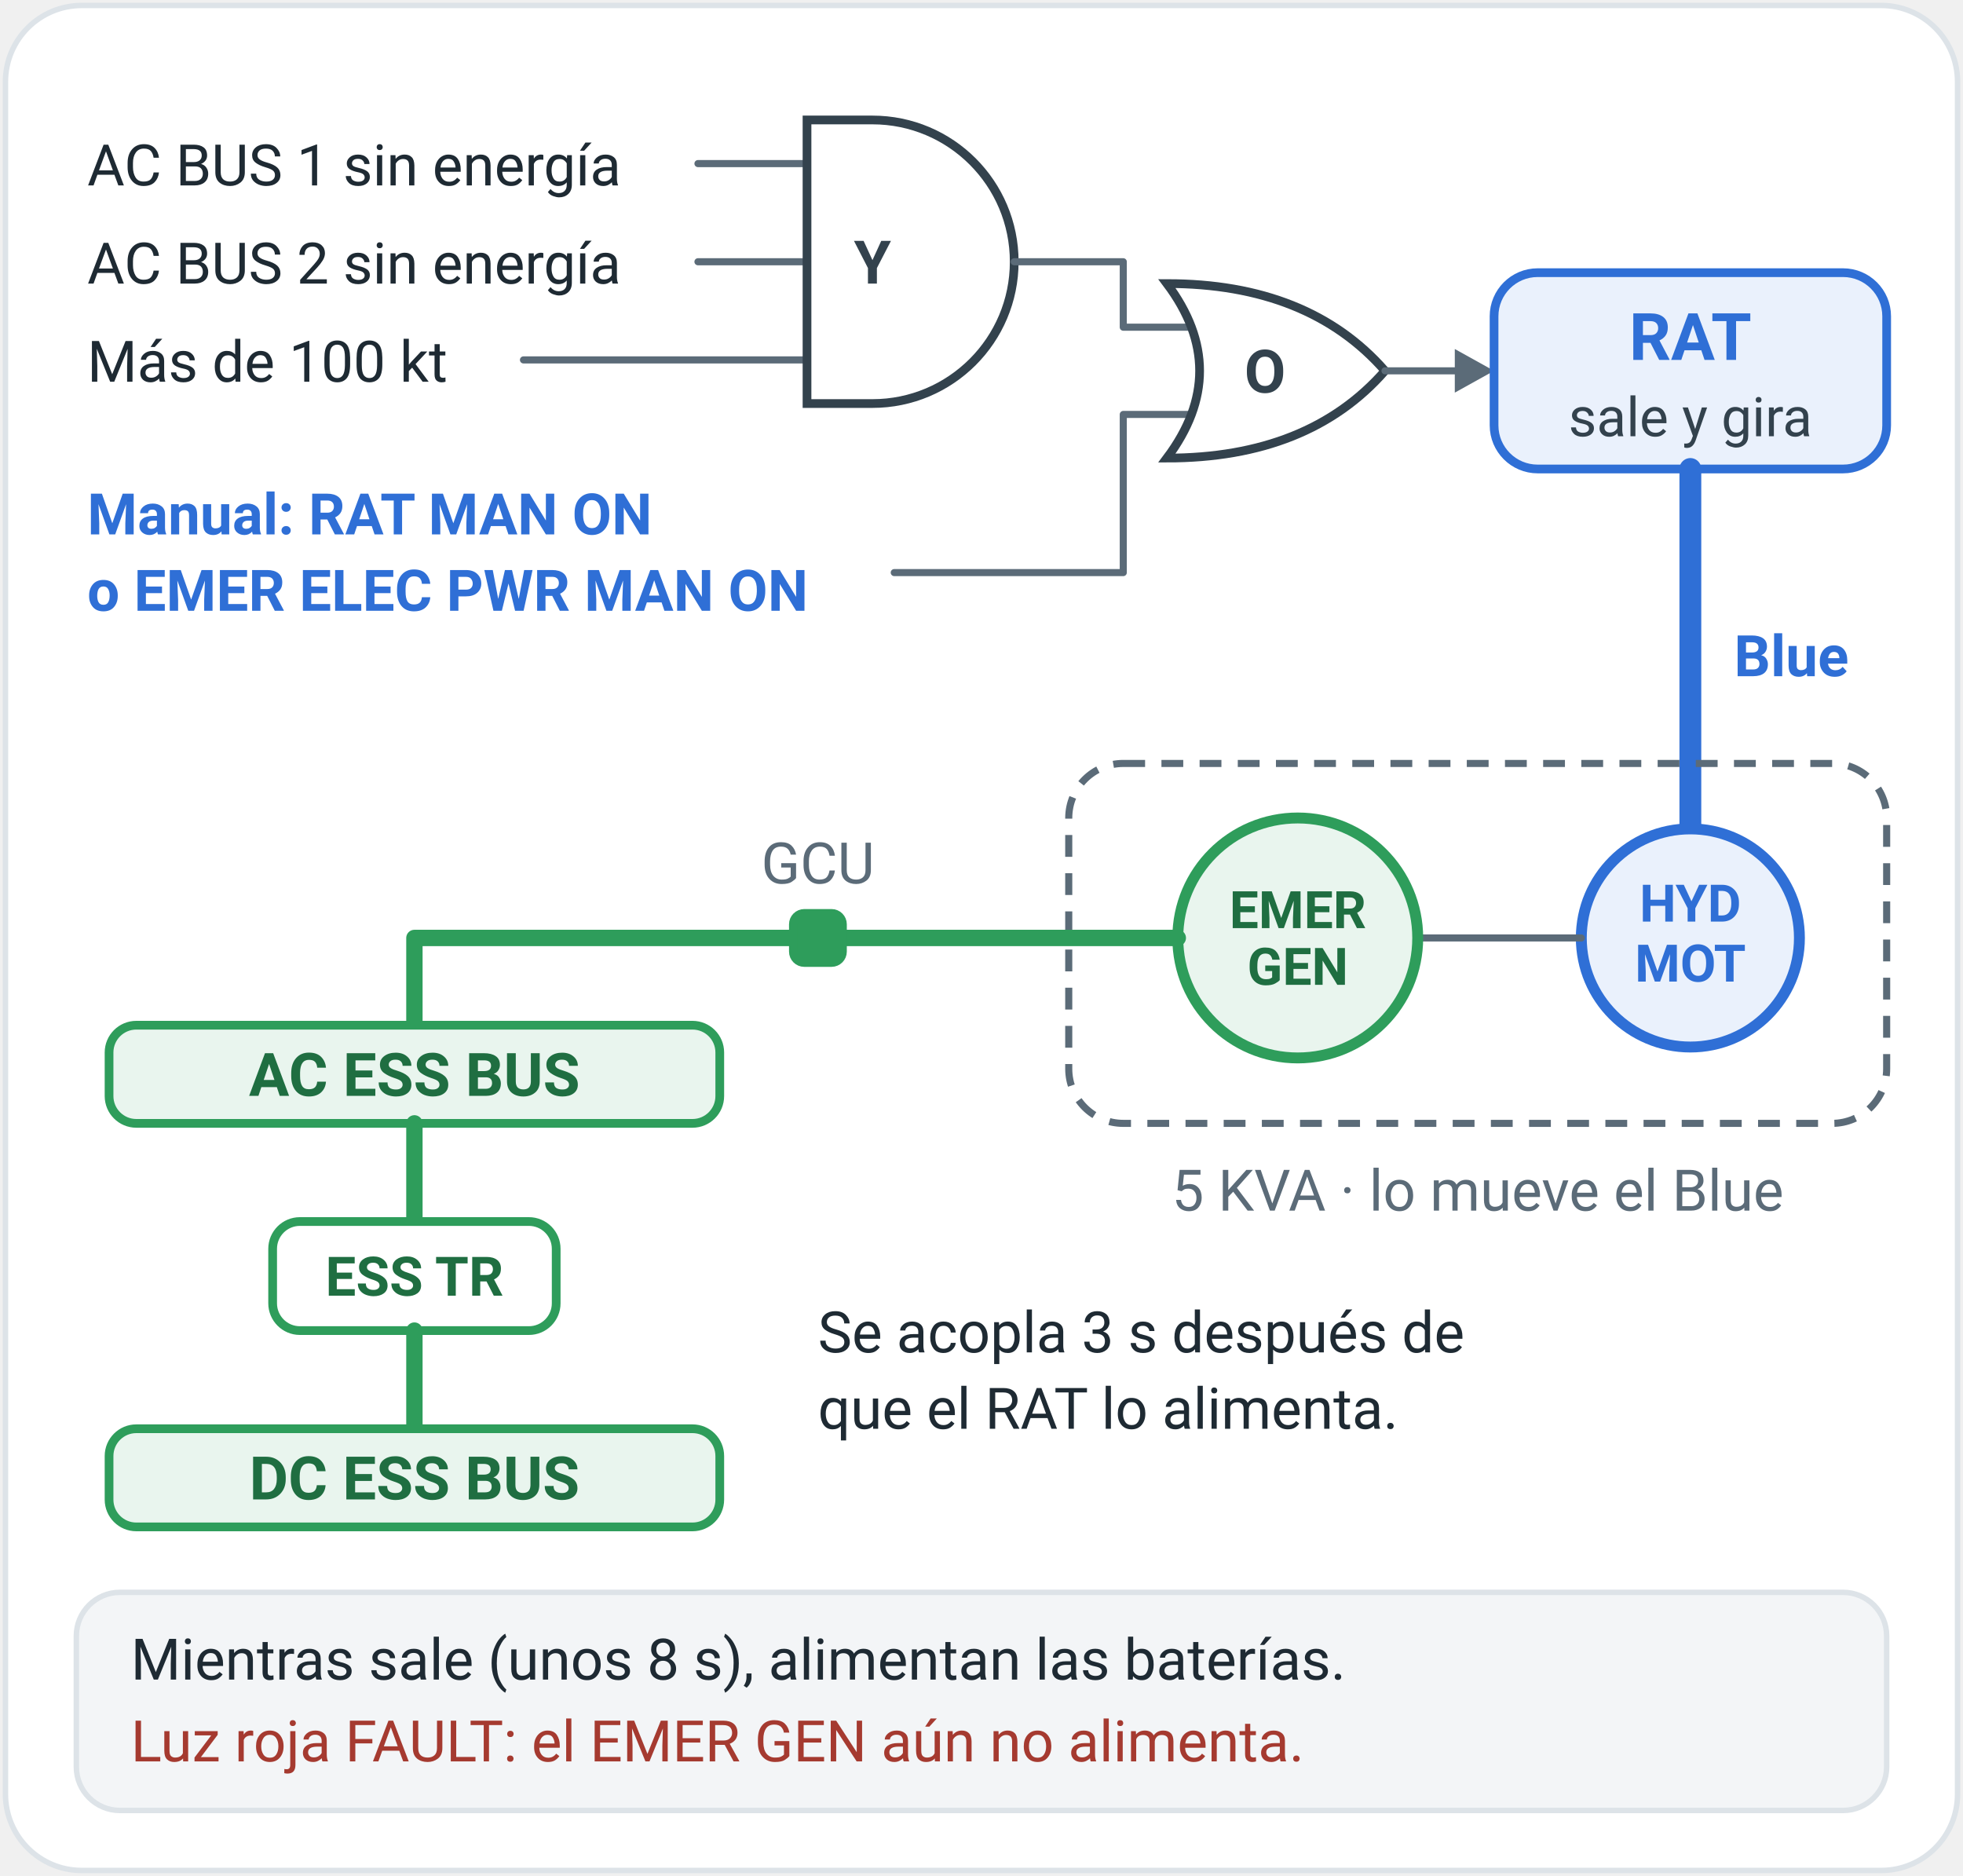
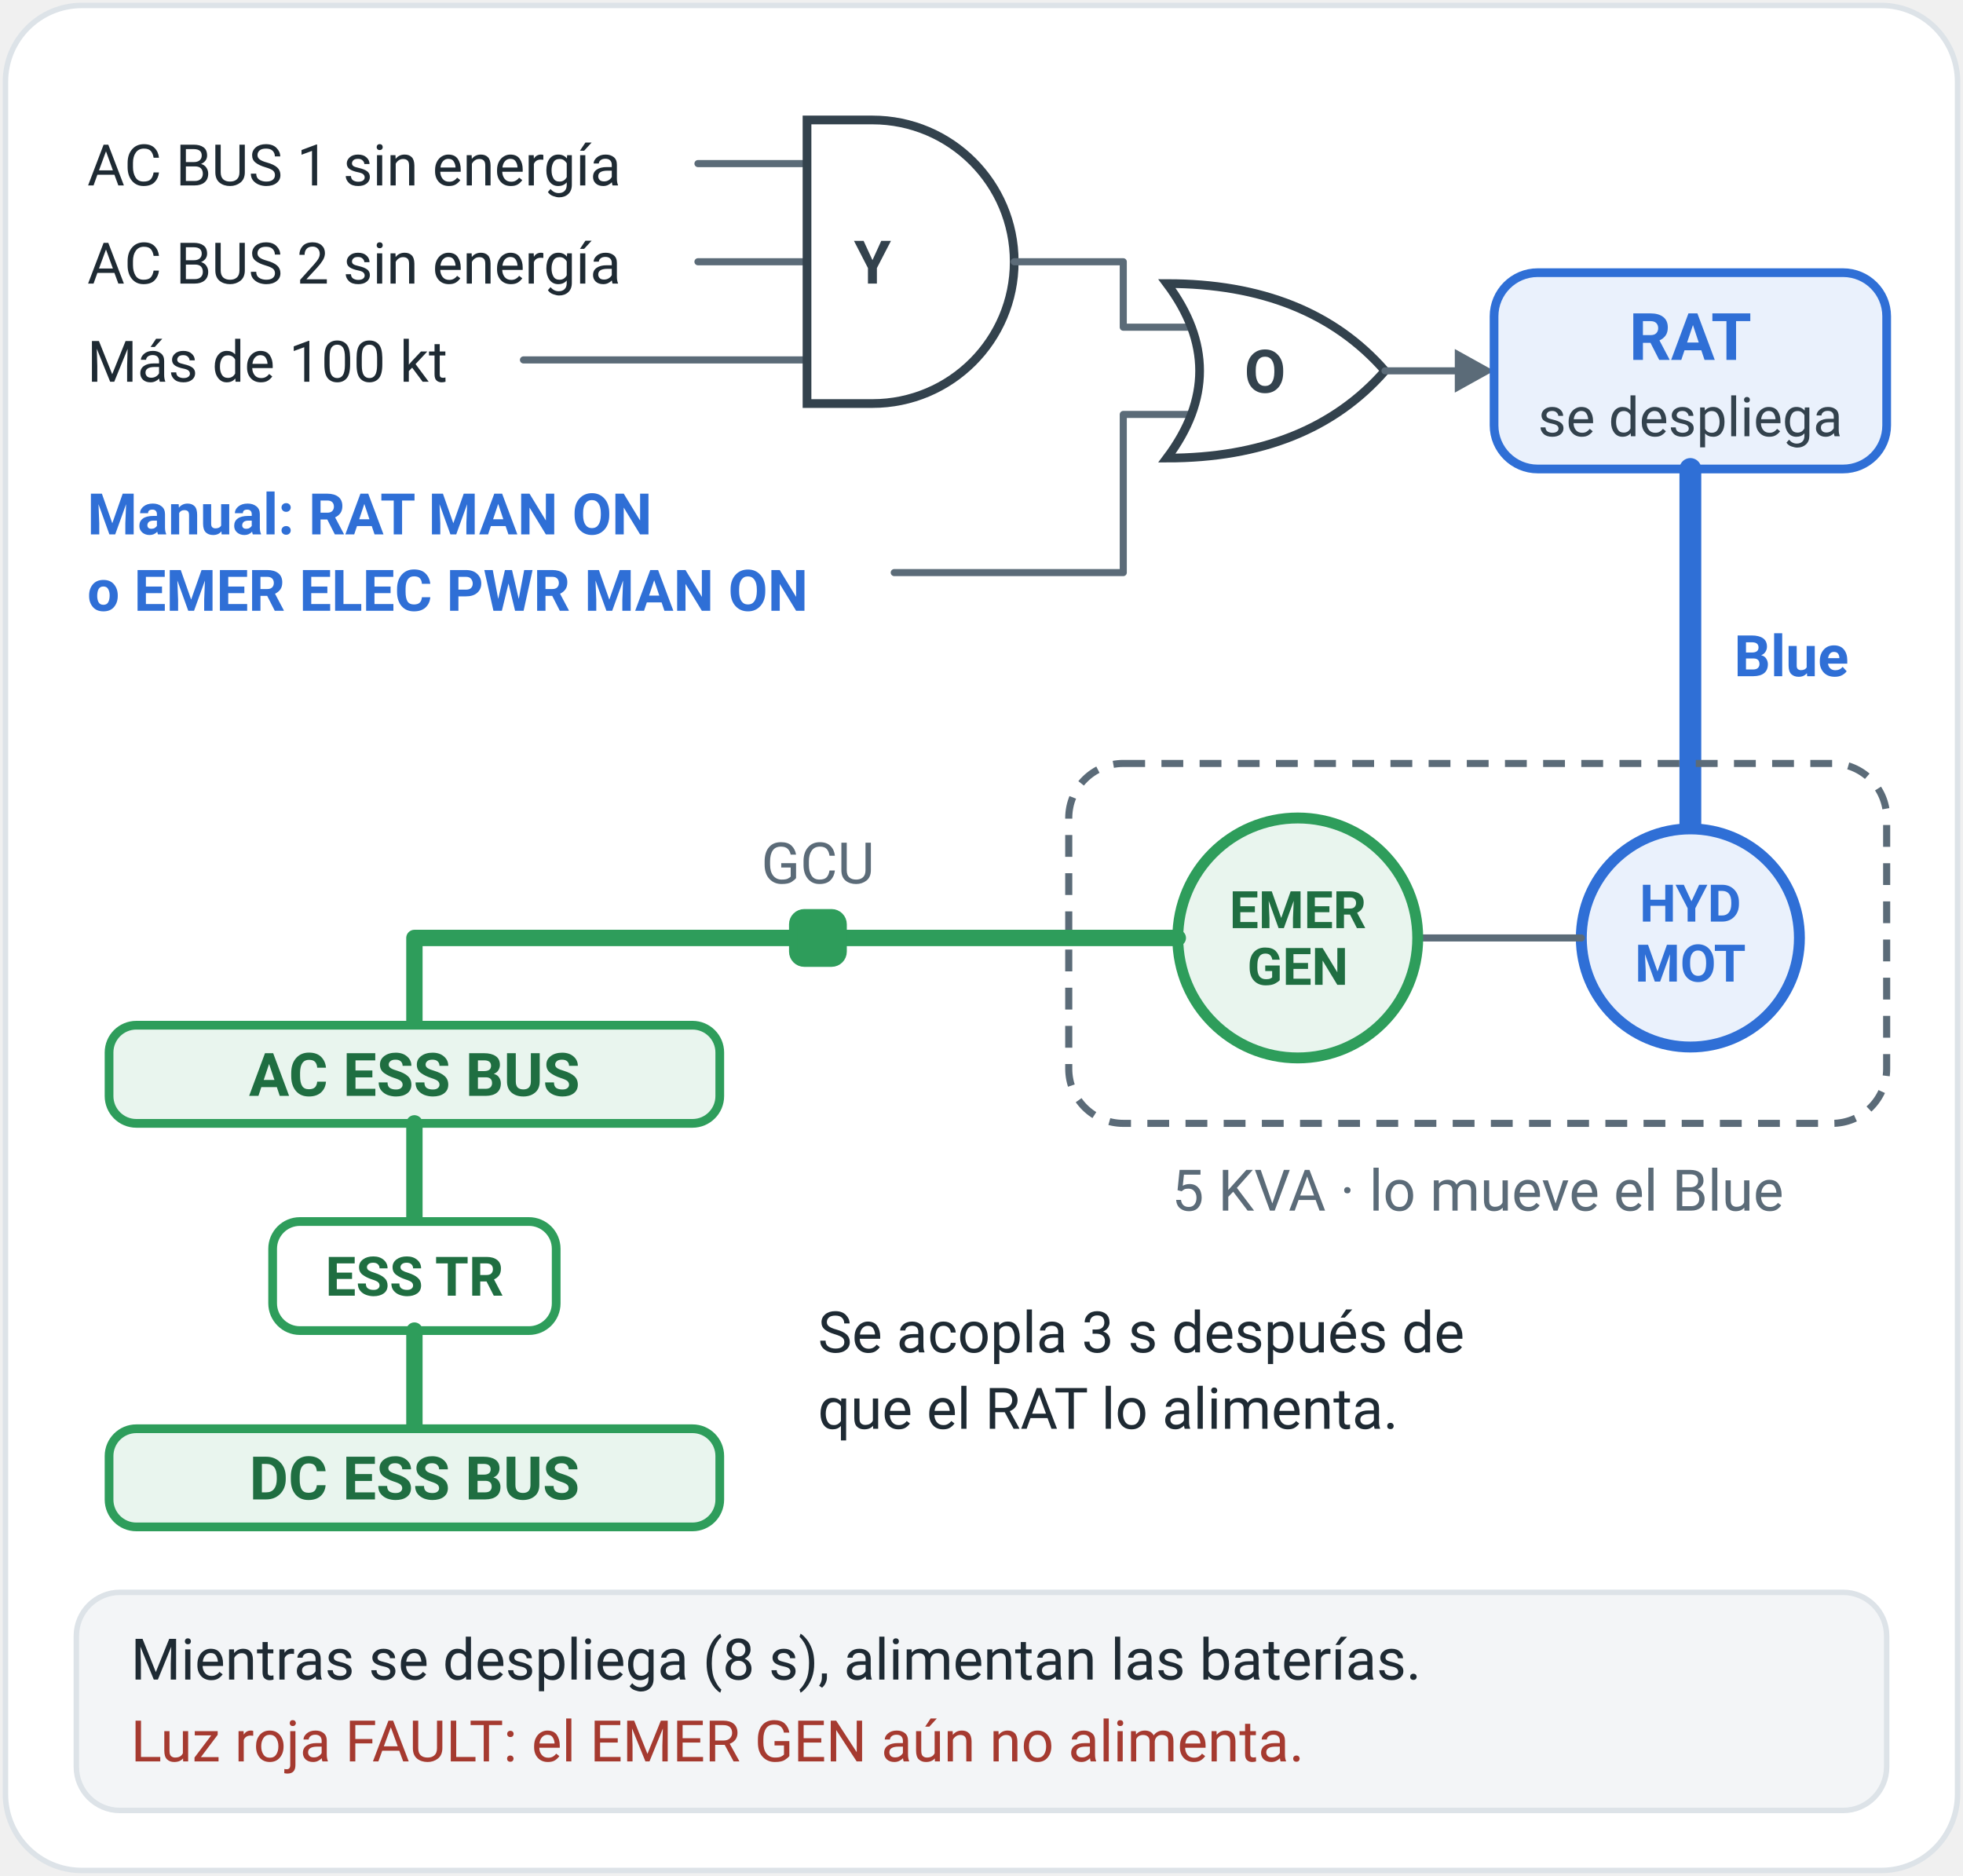
<svg xmlns="http://www.w3.org/2000/svg" viewBox="0 0 360 344" font-family="system-ui, -apple-system, 'Segoe UI', Roboto, sans-serif" role="img" aria-labelledby="t d">
  <rect x="1" y="1" width="358" height="342" rx="14" fill="#FFFFFF" stroke="#DDE3E8" />
  <text x="16" y="34" font-size="10.5" fill="#1E2A33">AC BUS 1 sin energía</text>
  <text x="16" y="52" font-size="10.5" fill="#1E2A33">AC BUS 2 sin energía</text>
  <text x="16" y="70" font-size="10.5" fill="#1E2A33">Más de 100 kt</text>
  <path d="M128 30 L148 30" fill="none" stroke="#5B6B78" stroke-width="1.3" stroke-linecap="round" stroke-linejoin="round" />
  <path d="M128 48 L148 48" fill="none" stroke="#5B6B78" stroke-width="1.3" stroke-linecap="round" stroke-linejoin="round" />
  <path d="M96 66 L148 66" fill="none" stroke="#5B6B78" stroke-width="1.3" stroke-linecap="round" stroke-linejoin="round" />
  <path d="M148 22 H160 A26 26 0 0 1 160 74 H148 Z" fill="#FFFFFF" stroke="#33424D" stroke-width="1.6" />
  <text x="160" y="52" text-anchor="middle" font-size="11" font-weight="700" fill="#33424D">Y</text>
  <path d="M186 48 L206 48 L206 60 L218 60" fill="none" stroke="#5B6B78" stroke-width="1.3" stroke-linecap="round" stroke-linejoin="round" />
  <text x="16" y="98" font-size="10.5" font-weight="600" fill="#2F6FD6">Manual: RAT MAN ON</text>
  <text x="16" y="112" font-size="10.5" font-weight="600" fill="#2F6FD6">o EMER ELEC PWR MAN ON</text>
  <path d="M164 105 L206 105 L206 76 L218 76" fill="none" stroke="#5B6B78" stroke-width="1.3" stroke-linecap="round" stroke-linejoin="round" />
  <path d="M214 52 Q226 68 214 84 Q240 84 254 68 Q240 52 214 52 Z" fill="#FFFFFF" stroke="#33424D" stroke-width="1.6" />
  <text x="232" y="72" text-anchor="middle" font-size="11" font-weight="700" fill="#33424D">O</text>
  <path d="M254 68 L268 68" fill="none" stroke="#5B6B78" stroke-width="1.3" stroke-linecap="round" stroke-linejoin="round" />
  <path d="M274 68 L266.8 64 L266.8 72 Z" fill="#5B6B78" />
  <rect x="274" y="50" width="72" height="36" rx="8" fill="#EAF1FC" stroke="#2F6FD6" stroke-width="1.6" />
  <text x="310" y="66" text-anchor="middle" font-size="12" font-weight="700" fill="#2F6FD6">RAT</text>
-   <text x="310" y="80" text-anchor="middle" font-size="10" fill="#33424D">sale y gira</text>
+   <text x="310" y="80" text-anchor="middle" font-size="10" fill="#33424D">se despliega</text>
  <path d="M310 86 L310 152" fill="none" stroke="#2F6FD6" stroke-width="4" stroke-linecap="round" stroke-linejoin="round" />
  <text x="318" y="124" font-size="10.5" font-weight="700" fill="#2F6FD6">Blue</text>
  <rect x="196" y="140" width="150" height="66" rx="10" fill="none" stroke="#5B6B78" stroke-width="1.3" stroke-dasharray="4 3" />
  <circle cx="310" cy="172" r="20" fill="#EAF1FC" stroke="#2F6FD6" stroke-width="2" />
  <text x="310" y="169" text-anchor="middle" font-size="9.5" font-weight="700" fill="#2F6FD6">HYD</text>
  <text x="310" y="180" text-anchor="middle" font-size="9.5" font-weight="700" fill="#2F6FD6">MOT</text>
  <path d="M290 172 L260 172" fill="none" stroke="#5B6B78" stroke-width="1.3" stroke-linecap="round" stroke-linejoin="round" />
  <circle cx="238" cy="172" r="22" fill="#E9F5EE" stroke="#2E9D5B" stroke-width="2" />
  <text x="238" y="170.2" text-anchor="middle" font-size="9.5" font-weight="700" fill="#1F6E41">EMER</text>
  <text x="238" y="180.6" text-anchor="middle" font-size="9.5" font-weight="700" fill="#1F6E41">GEN</text>
  <text x="271" y="222" text-anchor="middle" font-size="10.5" fill="#5B6B78">5 KVA · lo mueve el Blue</text>
  <path d="M216 172 L76 172 L76 188" fill="none" stroke="#2E9D5B" stroke-width="3" stroke-linecap="round" stroke-linejoin="round" />
  <rect x="145.5" y="167.5" width="9" height="9" rx="2" fill="#2E9D5B" stroke="#2E9D5B" stroke-width="1.6" />
  <text x="150" y="162" text-anchor="middle" font-size="10.5" fill="#5B6B78">GCU</text>
  <rect x="20" y="188" width="112" height="18" rx="5" fill="#E9F5EE" stroke="#2E9D5B" stroke-width="1.6" />
  <text x="76" y="200.96" text-anchor="middle" font-size="11" font-weight="700" fill="#1F6E41">AC ESS BUS</text>
  <path d="M76 206 L76 224" fill="none" stroke="#2E9D5B" stroke-width="3" stroke-linecap="round" stroke-linejoin="round" />
  <rect x="50" y="224" width="52" height="20" rx="5" fill="#FFFFFF" stroke="#2E9D5B" stroke-width="1.6" />
  <text x="76" y="237.6" text-anchor="middle" font-size="10" font-weight="700" fill="#1F6E41">ESS TR</text>
  <path d="M76 244 L76 262" fill="none" stroke="#2E9D5B" stroke-width="3" stroke-linecap="round" stroke-linejoin="round" />
  <rect x="20" y="262" width="112" height="18" rx="5" fill="#E9F5EE" stroke="#2E9D5B" stroke-width="1.6" />
  <text x="76" y="274.96" text-anchor="middle" font-size="11" font-weight="700" fill="#1F6E41">DC ESS BUS</text>
  <text x="150" y="248" font-size="10.5" fill="#1E2A33">Se acopla 3 s después de</text>
  <text x="150" y="262" font-size="10.5" fill="#1E2A33">que el RAT lo alimenta.</text>
  <rect x="14" y="292" width="332" height="40" rx="8" fill="#F3F5F7" stroke="#DDE3E8" />
-   <text x="24" y="308" font-size="10.5" fill="#1E2A33">Mientras sale (unos 8 s), alimentan las baterías.</text>
+   <text x="24" y="308" font-size="10.5" fill="#1E2A33">Mientras se despliega (8 s), alimentan las baterías.</text>
  <text x="24" y="323" font-size="10.5" fill="#A53A30">Luz roja FAULT: el EMER GEN aún no alimenta.</text>
</svg>
